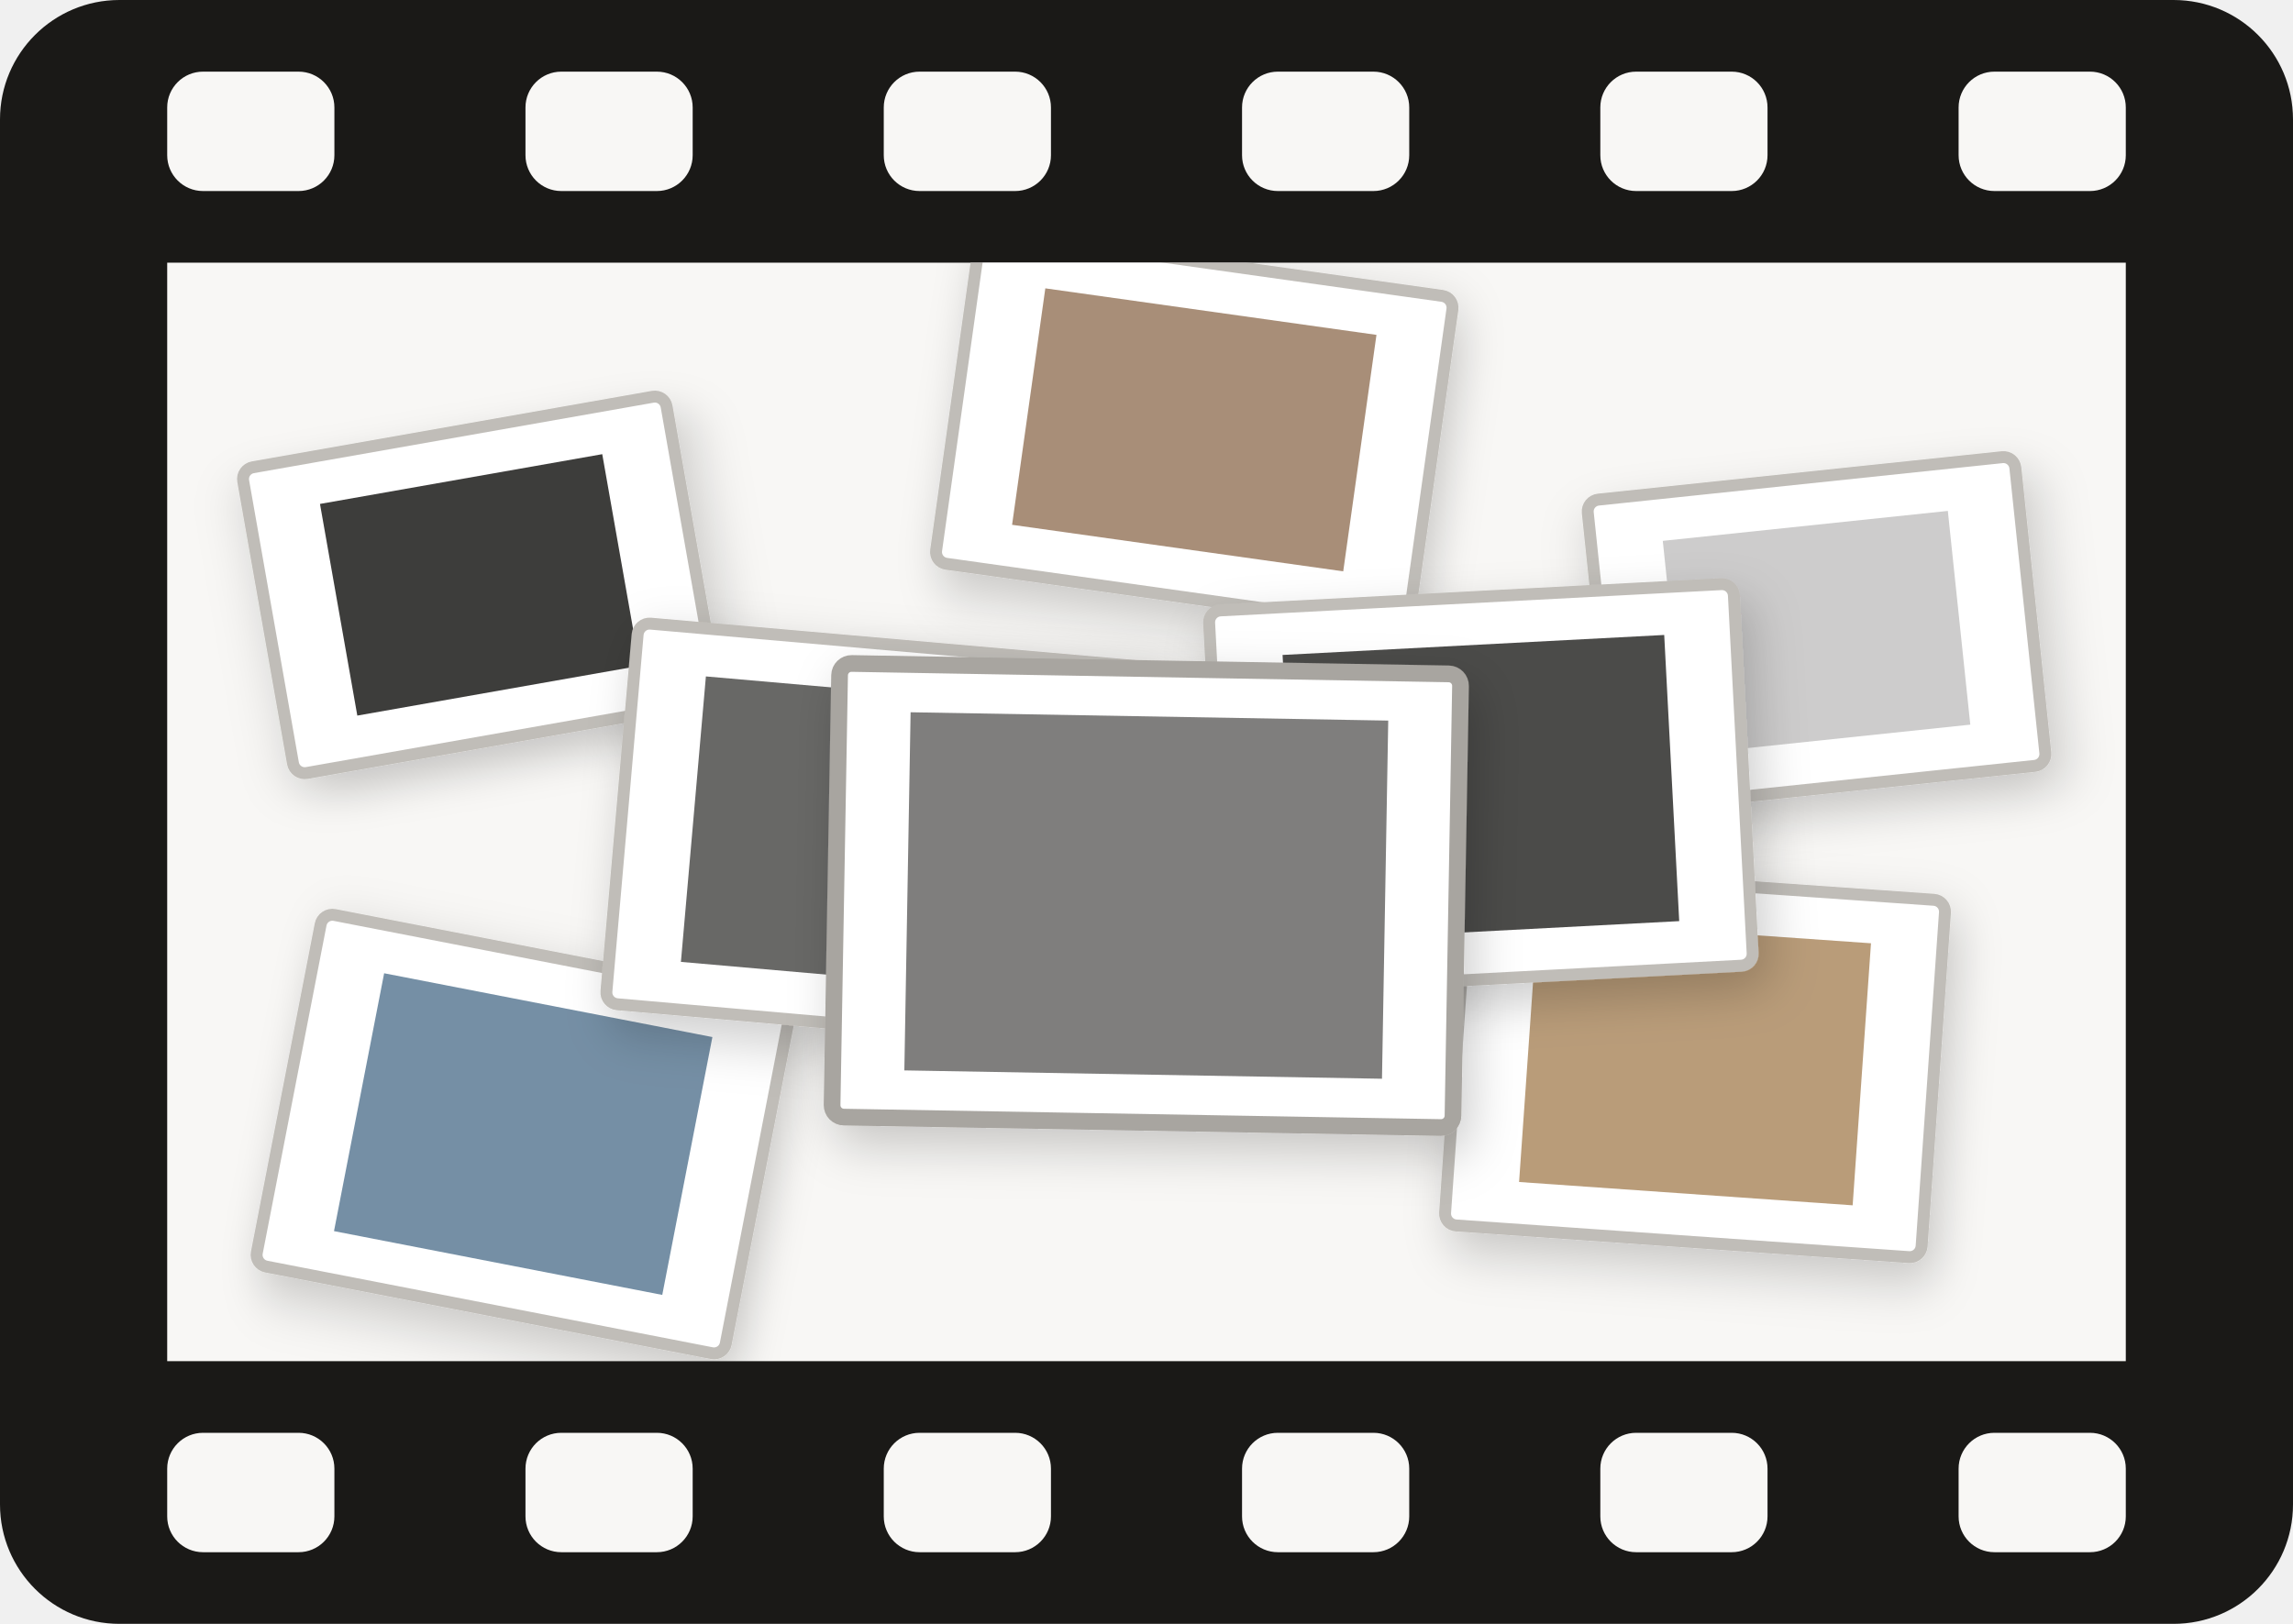
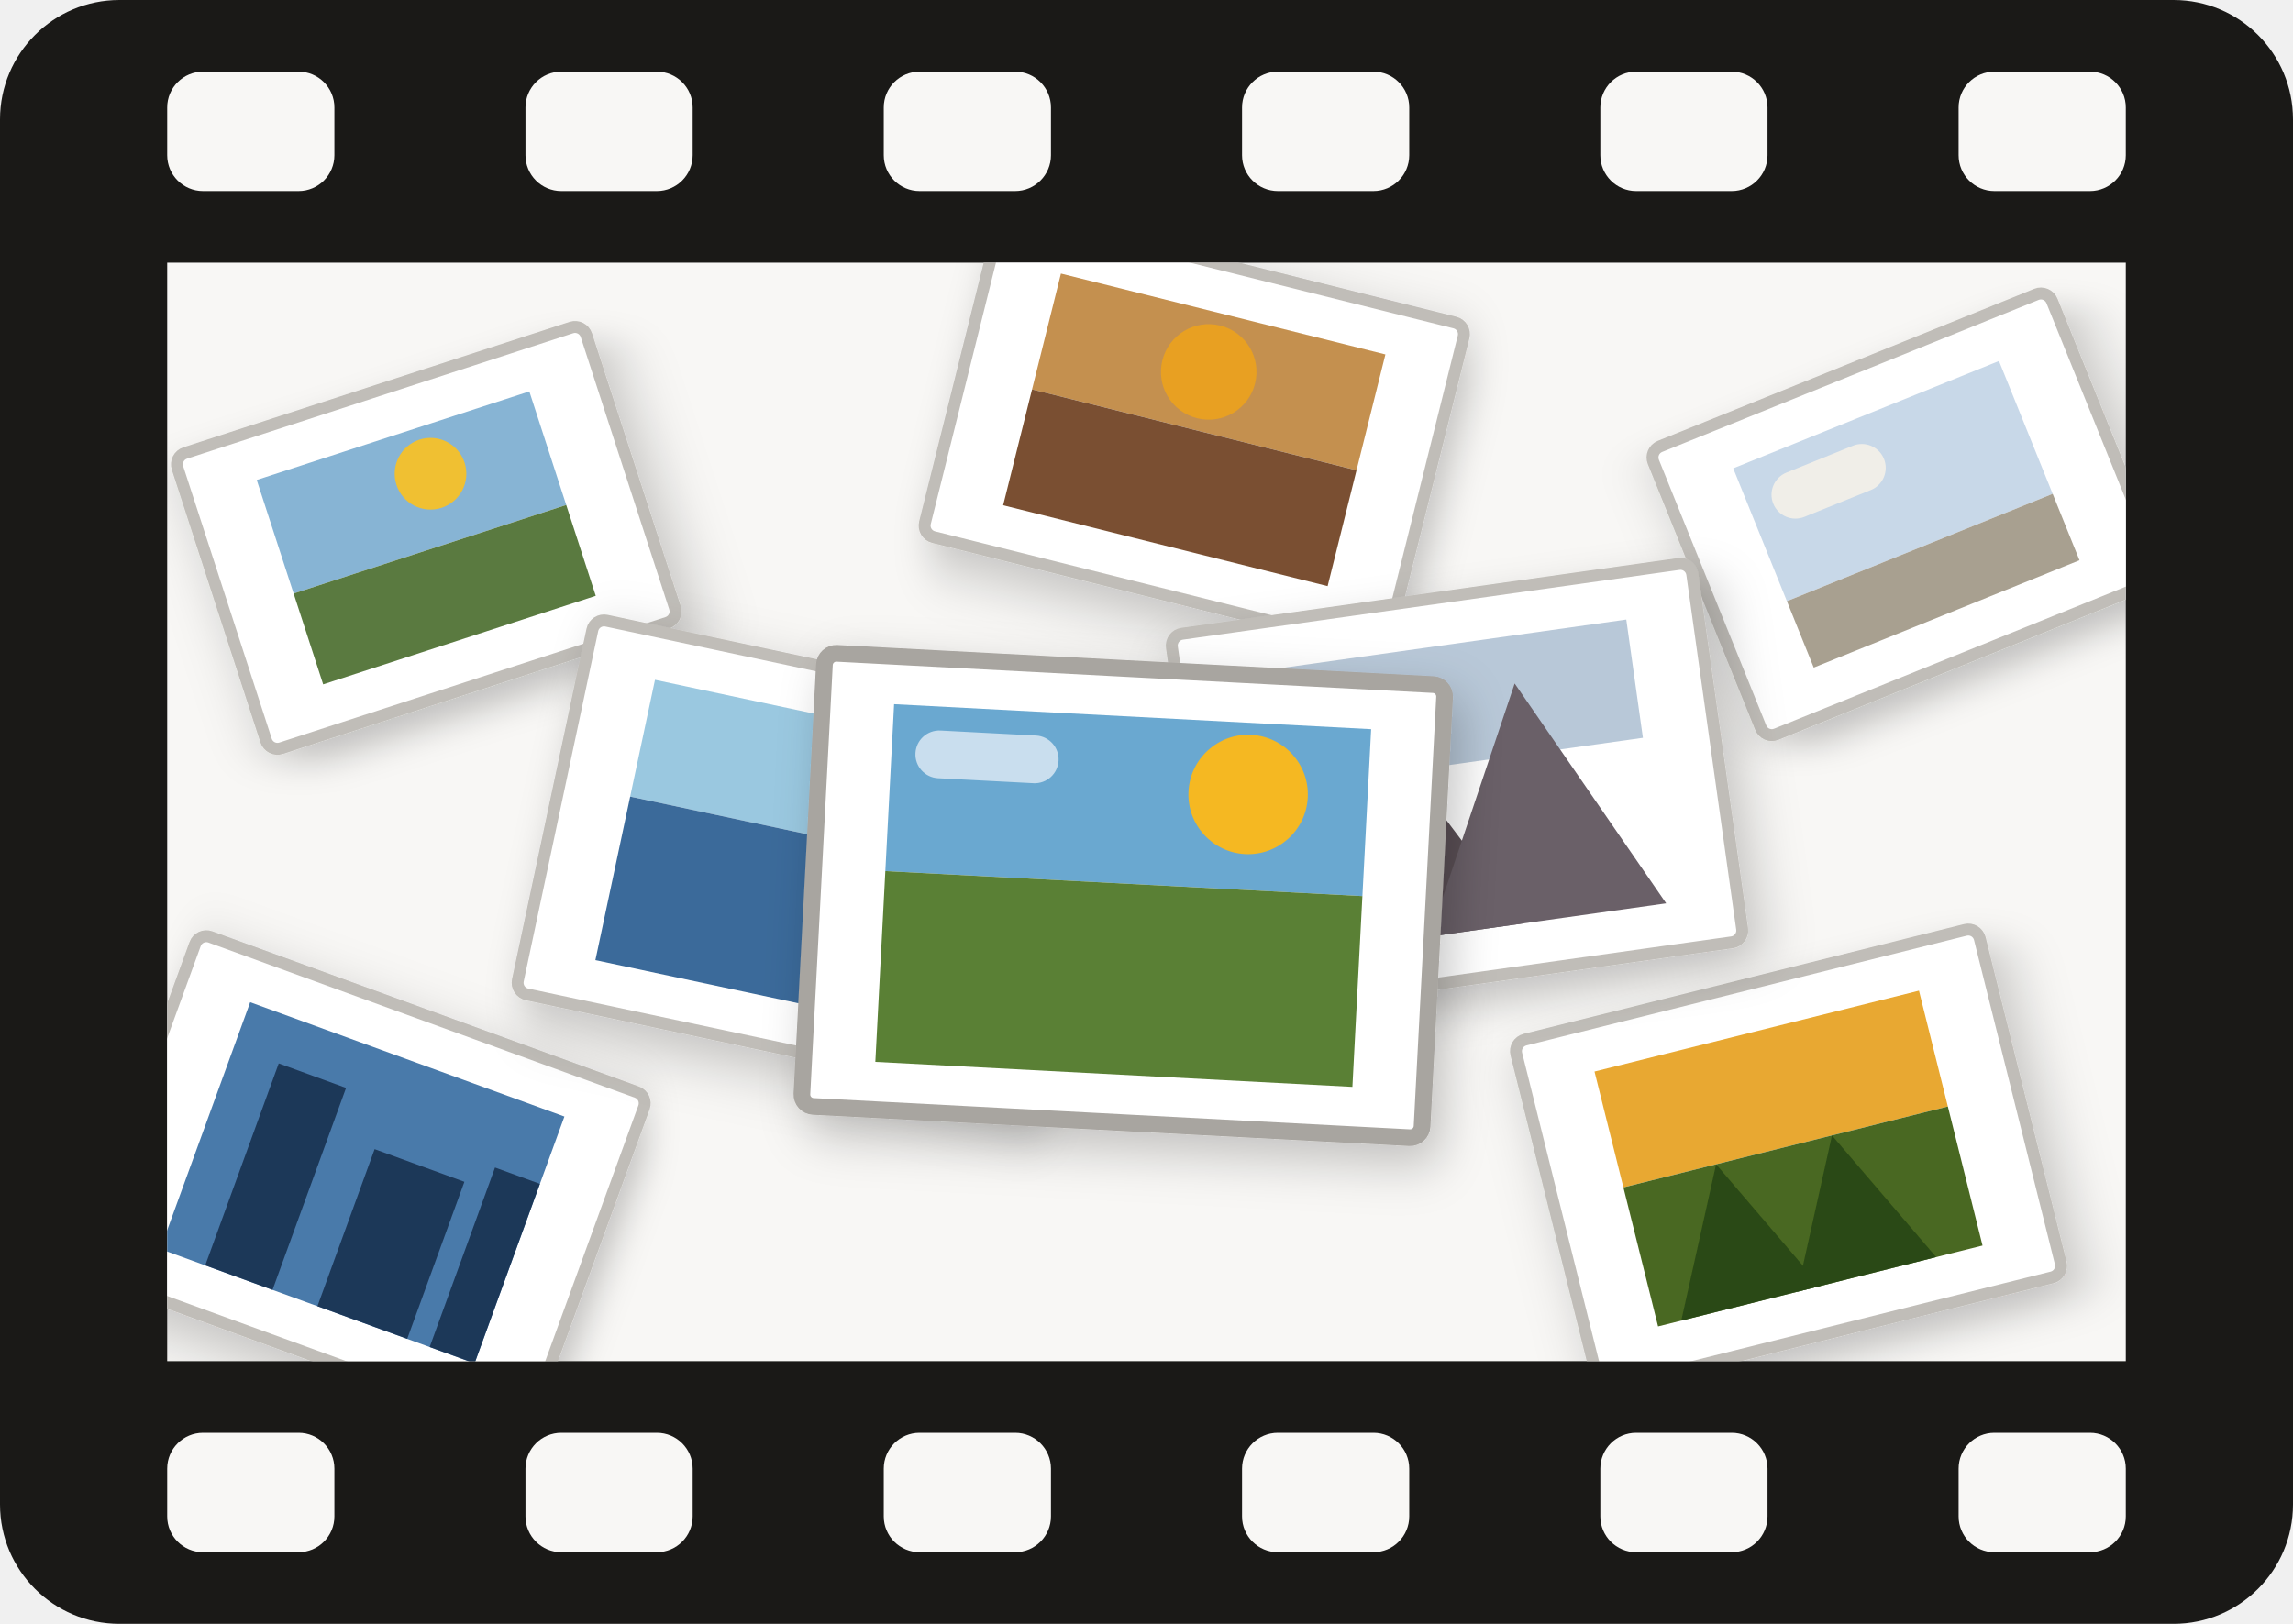
<svg xmlns="http://www.w3.org/2000/svg" viewBox="0 0 96 68" fill="none">
  <rect width="96" height="68" rx="5" fill="#1a1917" />
  <rect x="7" y="3" width="7" height="5" rx="1.5" fill="#f8f7f5" />
  <rect x="22" y="3" width="7" height="5" rx="1.5" fill="#f8f7f5" />
  <rect x="37" y="3" width="7" height="5" rx="1.5" fill="#f8f7f5" />
  <rect x="52" y="3" width="7" height="5" rx="1.5" fill="#f8f7f5" />
  <rect x="67" y="3" width="7" height="5" rx="1.5" fill="#f8f7f5" />
  <rect x="82" y="3" width="7" height="5" rx="1.5" fill="#f8f7f5" />
  <rect x="7" y="60" width="7" height="5" rx="1.5" fill="#f8f7f5" />
  <rect x="22" y="60" width="7" height="5" rx="1.5" fill="#f8f7f5" />
  <rect x="37" y="60" width="7" height="5" rx="1.5" fill="#f8f7f5" />
  <rect x="52" y="60" width="7" height="5" rx="1.5" fill="#f8f7f5" />
  <rect x="67" y="60" width="7" height="5" rx="1.5" fill="#f8f7f5" />
  <rect x="82" y="60" width="7" height="5" rx="1.5" fill="#f8f7f5" />
  <rect x="7" y="11" width="82" height="46" fill="#f8f7f5" />
  <defs>
    <clipPath id="frame">
      <rect x="7" y="11" width="82" height="46" />
    </clipPath>
    <filter id="ps" x="-40%" y="-40%" width="180%" height="180%">
-       <feDropShadow dx="0.4" dy="0.8" stdDeviation="1.0" flood-color="#1a1917" flood-opacity="0.20" />
+       <feDropShadow dx="0.5" dy="0.8" stdDeviation="1.0" flood-color="#1a1917" flood-opacity="0.22" />
    </filter>
  </defs>
  <g clip-path="url(#frame)">
-     <g transform="rotate(-10, 20, 24)" filter="url(#ps)">
-       <rect x="11" y="18" width="18" height="13" rx="0.5" fill="#ffffff" stroke="#c0bdb8" stroke-width="0.5" />
-       <rect x="14" y="20" width="12" height="9" fill="#1a1917" opacity="0.84" />
+     <g transform="rotate(-18, 18, 23)" filter="url(#ps)">
+       <rect x="9" y="16" width="18" height="13" rx="0.5" fill="#ffffff" stroke="#c0bdb8" stroke-width="0.5" />
+       <rect x="12" y="18" width="12" height="5" fill="#87b4d4" />
+       <rect x="12" y="23" width="12" height="4" fill="#5a7a40" />
+       <circle cx="19" cy="20" r="1.5" fill="#f0c030" />
    </g>
-     <g transform="rotate(8, 50, 18)" filter="url(#ps)">
+     <g transform="rotate(14, 50, 18)" filter="url(#ps)">
      <rect x="40" y="11" width="20" height="14" rx="0.5" fill="#ffffff" stroke="#c0bdb8" stroke-width="0.5" />
-       <rect x="43" y="13" width="14" height="10" fill="#7a5230" opacity="0.65" />
+       <rect x="43" y="13" width="14" height="5" fill="#c49050" />
+       <rect x="43" y="18" width="14" height="5" fill="#7a5030" />
+       <circle cx="50" cy="15.5" r="2" fill="#e8a020" />
    </g>
-     <g transform="rotate(-6, 76, 26)" filter="url(#ps)">
-       <rect x="67" y="20" width="18" height="13" rx="0.5" fill="#ffffff" stroke="#c0bdb8" stroke-width="0.5" />
-       <rect x="70" y="22" width="12" height="9" fill="#1a1917" opacity="0.22" />
+     <g transform="rotate(-22, 80, 22)" filter="url(#ps)">
+       <rect x="71" y="15" width="18" height="13" rx="0.5" fill="#ffffff" stroke="#c0bdb8" stroke-width="0.5" />
+       <rect x="74" y="17" width="12" height="6" fill="#c8d8e8" />
+       <rect x="74" y="23" width="12" height="3" fill="#a8a090" />
+       <rect x="75" y="18" width="5" height="2" rx="1" fill="#f0eee8" />
    </g>
-     <g transform="rotate(11, 22, 47)" filter="url(#ps)">
-       <rect x="12" y="40" width="20" height="15" rx="0.5" fill="#ffffff" stroke="#c0bdb8" stroke-width="0.5" />
-       <rect x="15" y="42" width="14" height="11" fill="#1e4a6e" opacity="0.62" />
+     <g transform="rotate(20, 15, 50)" filter="url(#ps)">
+       <rect x="5" y="42" width="20" height="15" rx="0.5" fill="#ffffff" stroke="#c0bdb8" stroke-width="0.5" />
+       <rect x="8" y="44" width="14" height="11" fill="#4a7aaa" />
+       <rect x="10" y="46" width="3" height="9" fill="#1e3858" />
+       <rect x="15" y="48" width="4" height="7" fill="#1e3858" />
+       <rect x="20" y="47" width="2" height="8" fill="#1e3858" />
    </g>
-     <g transform="rotate(4, 71, 44)" filter="url(#ps)">
-       <rect x="61" y="37" width="20" height="15" rx="0.5" fill="#ffffff" stroke="#c0bdb8" stroke-width="0.5" />
-       <rect x="64" y="39" width="14" height="11" fill="#8a5a20" opacity="0.60" />
+     <g transform="rotate(-14, 75, 49)" filter="url(#ps)">
+       <rect x="65" y="41" width="20" height="15" rx="0.5" fill="#ffffff" stroke="#c0bdb8" stroke-width="0.5" />
+       <rect x="68" y="43" width="14" height="5" fill="#e8a830" />
+       <rect x="68" y="48" width="14" height="6" fill="#4a6820" />
+       <polygon points="72,48 69,54 75,54" fill="#2a4a18" />
+       <polygon points="77,48 74,54 80,54" fill="#2a4a18" />
    </g>
-     <g transform="rotate(5, 37, 35)" filter="url(#ps)">
-       <rect x="26" y="27" width="22" height="16" rx="0.5" fill="#ffffff" stroke="#c0bdb8" stroke-width="0.5" />
-       <rect x="29" y="29" width="16" height="12" fill="#1a1917" opacity="0.66" />
+     <g transform="rotate(12, 34, 36)" filter="url(#ps)">
+       <rect x="23" y="28" width="22" height="16" rx="0.5" fill="#ffffff" stroke="#c0bdb8" stroke-width="0.5" />
+       <rect x="26" y="30" width="16" height="5" fill="#9ac8e0" />
+       <rect x="26" y="35" width="16" height="7" fill="#3a6a9a" />
+       <circle cx="36" cy="32" r="1.5" fill="#f0c040" />
    </g>
-     <g transform="rotate(-3, 62, 33)" filter="url(#ps)">
-       <rect x="51" y="25" width="22" height="16" rx="0.5" fill="#ffffff" stroke="#c0bdb8" stroke-width="0.5" />
-       <rect x="54" y="27" width="16" height="12" fill="#1a1917" opacity="0.78" />
+     <g transform="rotate(-8, 61, 33)" filter="url(#ps)">
+       <rect x="50" y="25" width="22" height="16" rx="0.5" fill="#ffffff" stroke="#c0bdb8" stroke-width="0.5" />
+       <rect x="53" y="27" width="16" height="5" fill="#b8c8d8" />
+       <polygon points="53,39 58,30 63,39" fill="#5a5055" />
+       <polygon points="59,39 64,29 69,39" fill="#6a6068" />
    </g>
-     <g transform="rotate(1, 48, 37)" filter="url(#ps)">
-       <rect x="35" y="28" width="26" height="19" rx="0.5" fill="#ffffff" stroke="#a8a5a0" stroke-width="0.7" />
-       <rect x="38" y="30" width="20" height="15" fill="#1a1917" opacity="0.56" />
+     <g transform="rotate(3, 47, 38)" filter="url(#ps)">
+       <rect x="34" y="28" width="26" height="19" rx="0.5" fill="#ffffff" stroke="#a8a5a0" stroke-width="0.7" />
+       <rect x="37" y="30" width="20" height="7" fill="#6aa8d0" />
+       <rect x="37" y="37" width="20" height="8" fill="#5a8035" />
+       <circle cx="52" cy="33" r="2.5" fill="#f5b820" />
+       <rect x="38" y="31" width="6" height="2" rx="1" fill="#e8f0f8" opacity="0.75" />
    </g>
  </g>
</svg>
